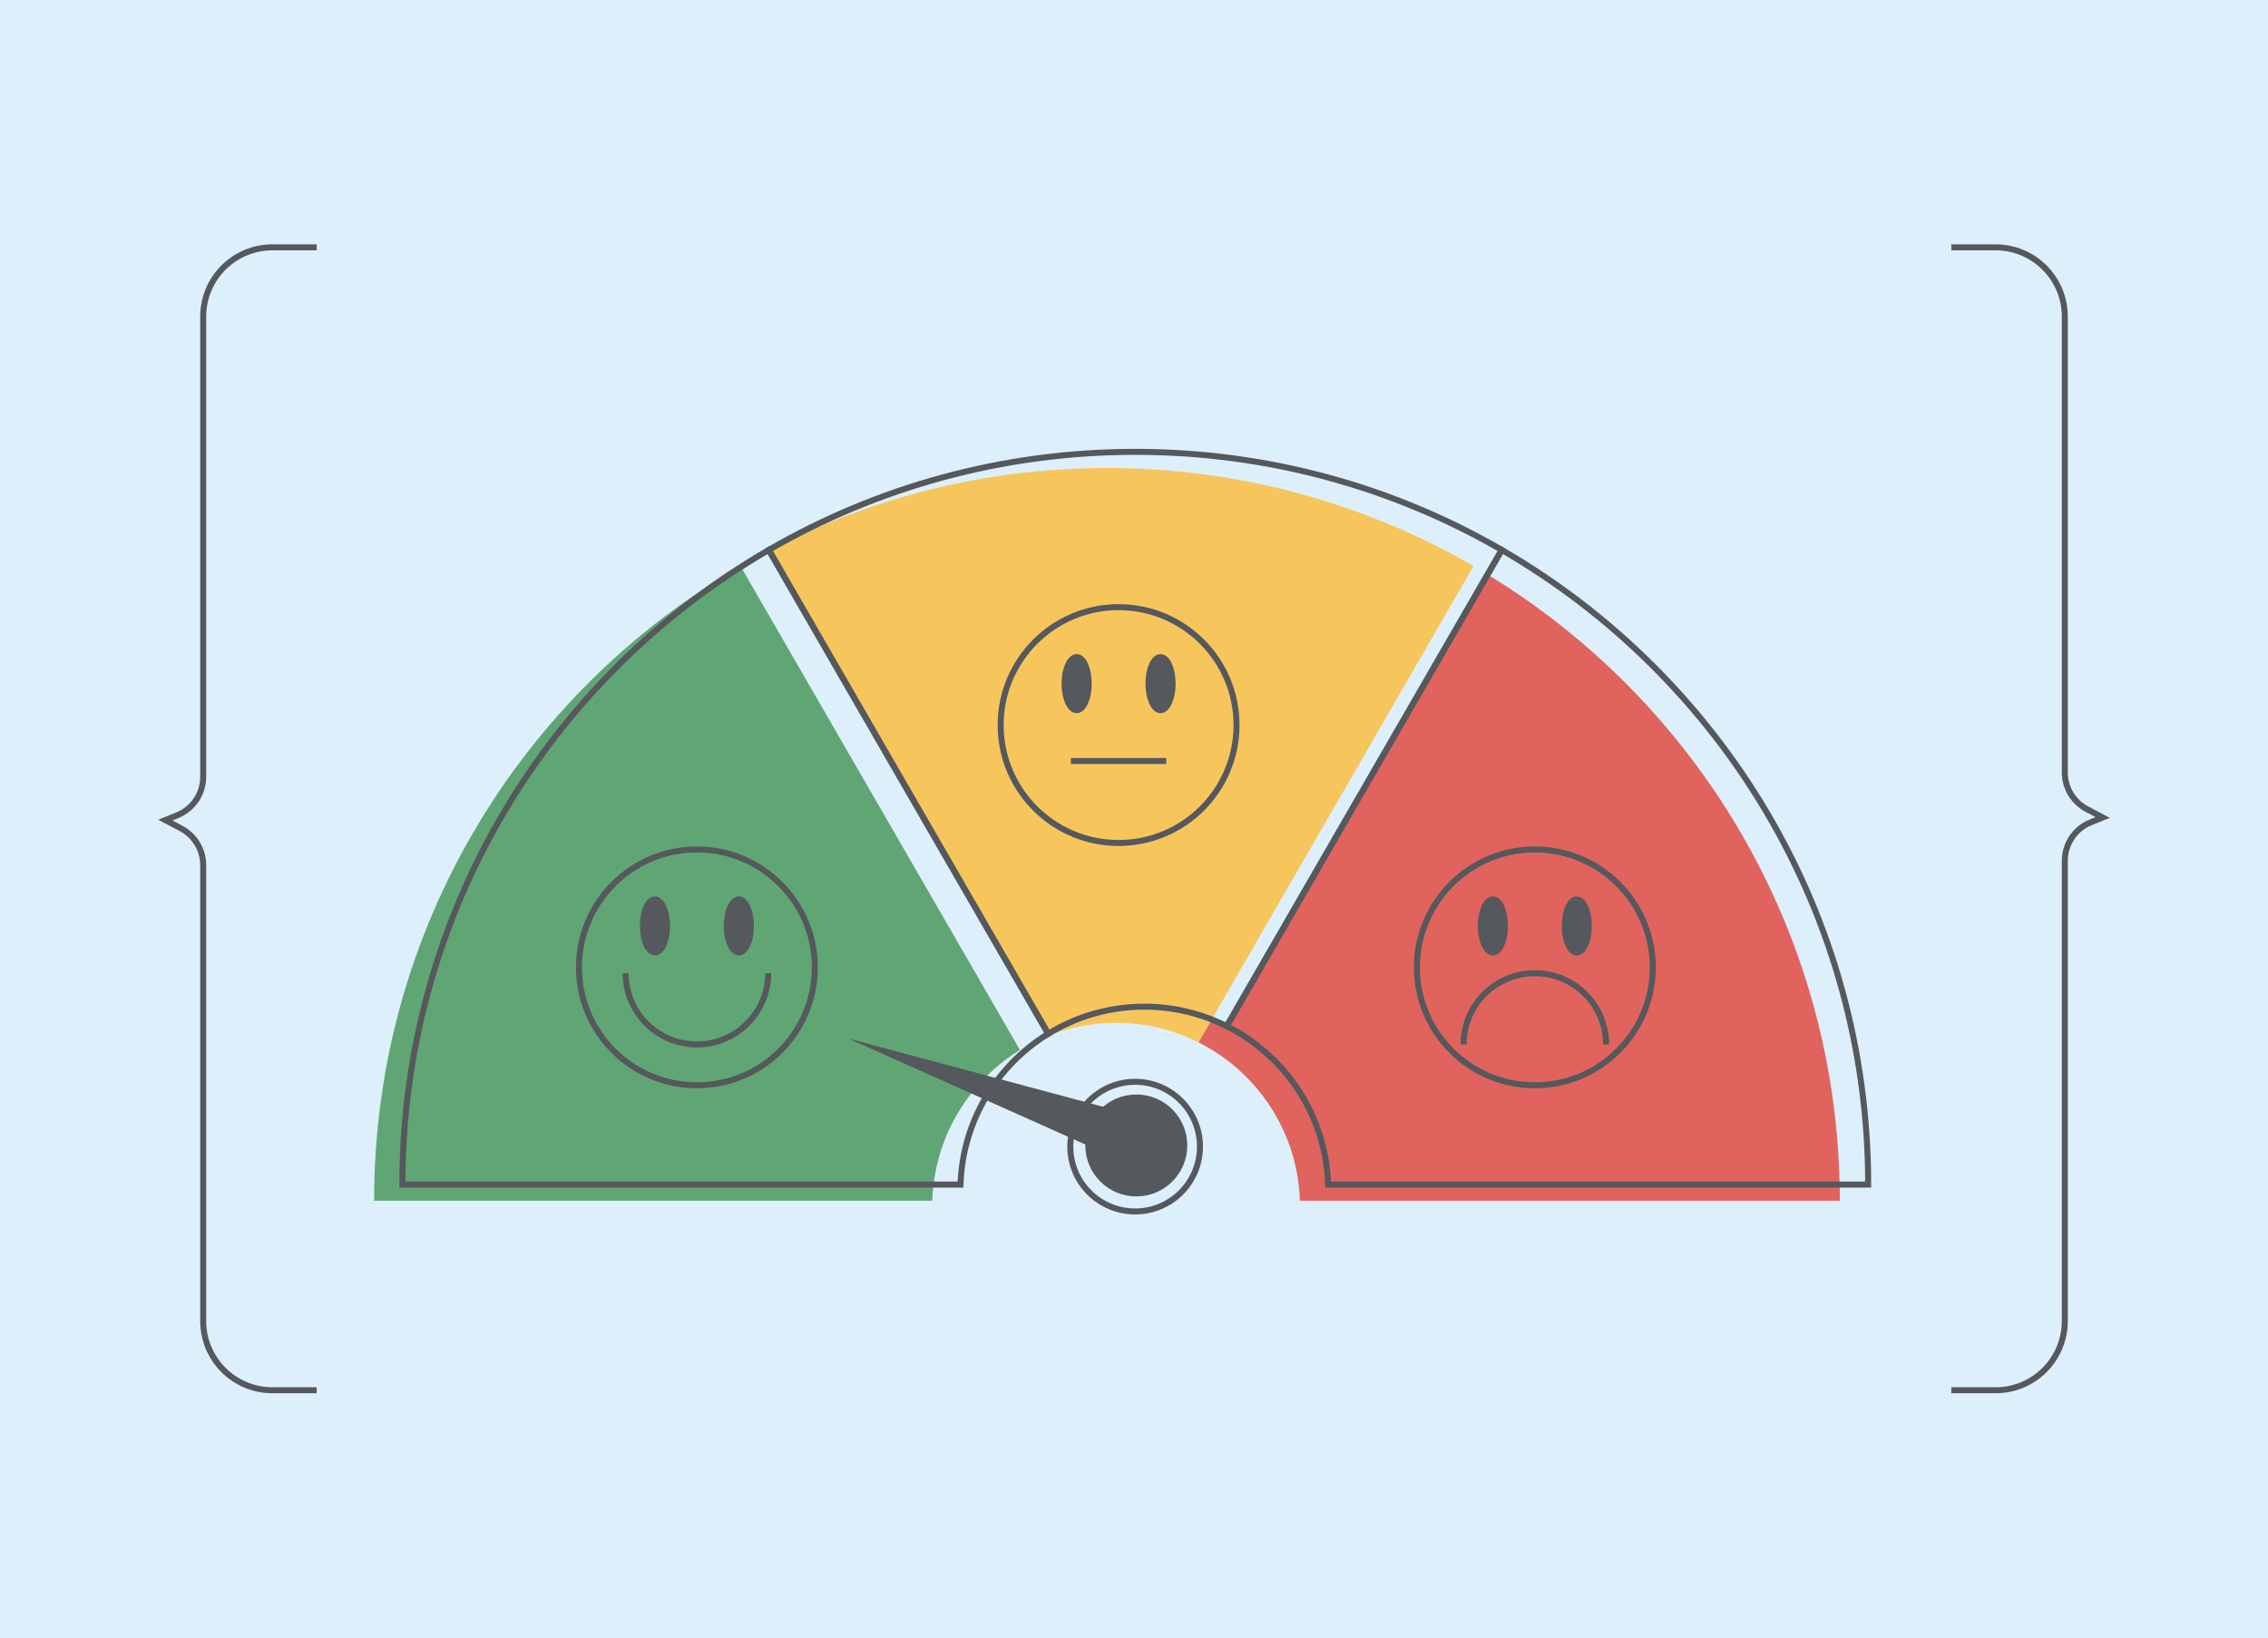
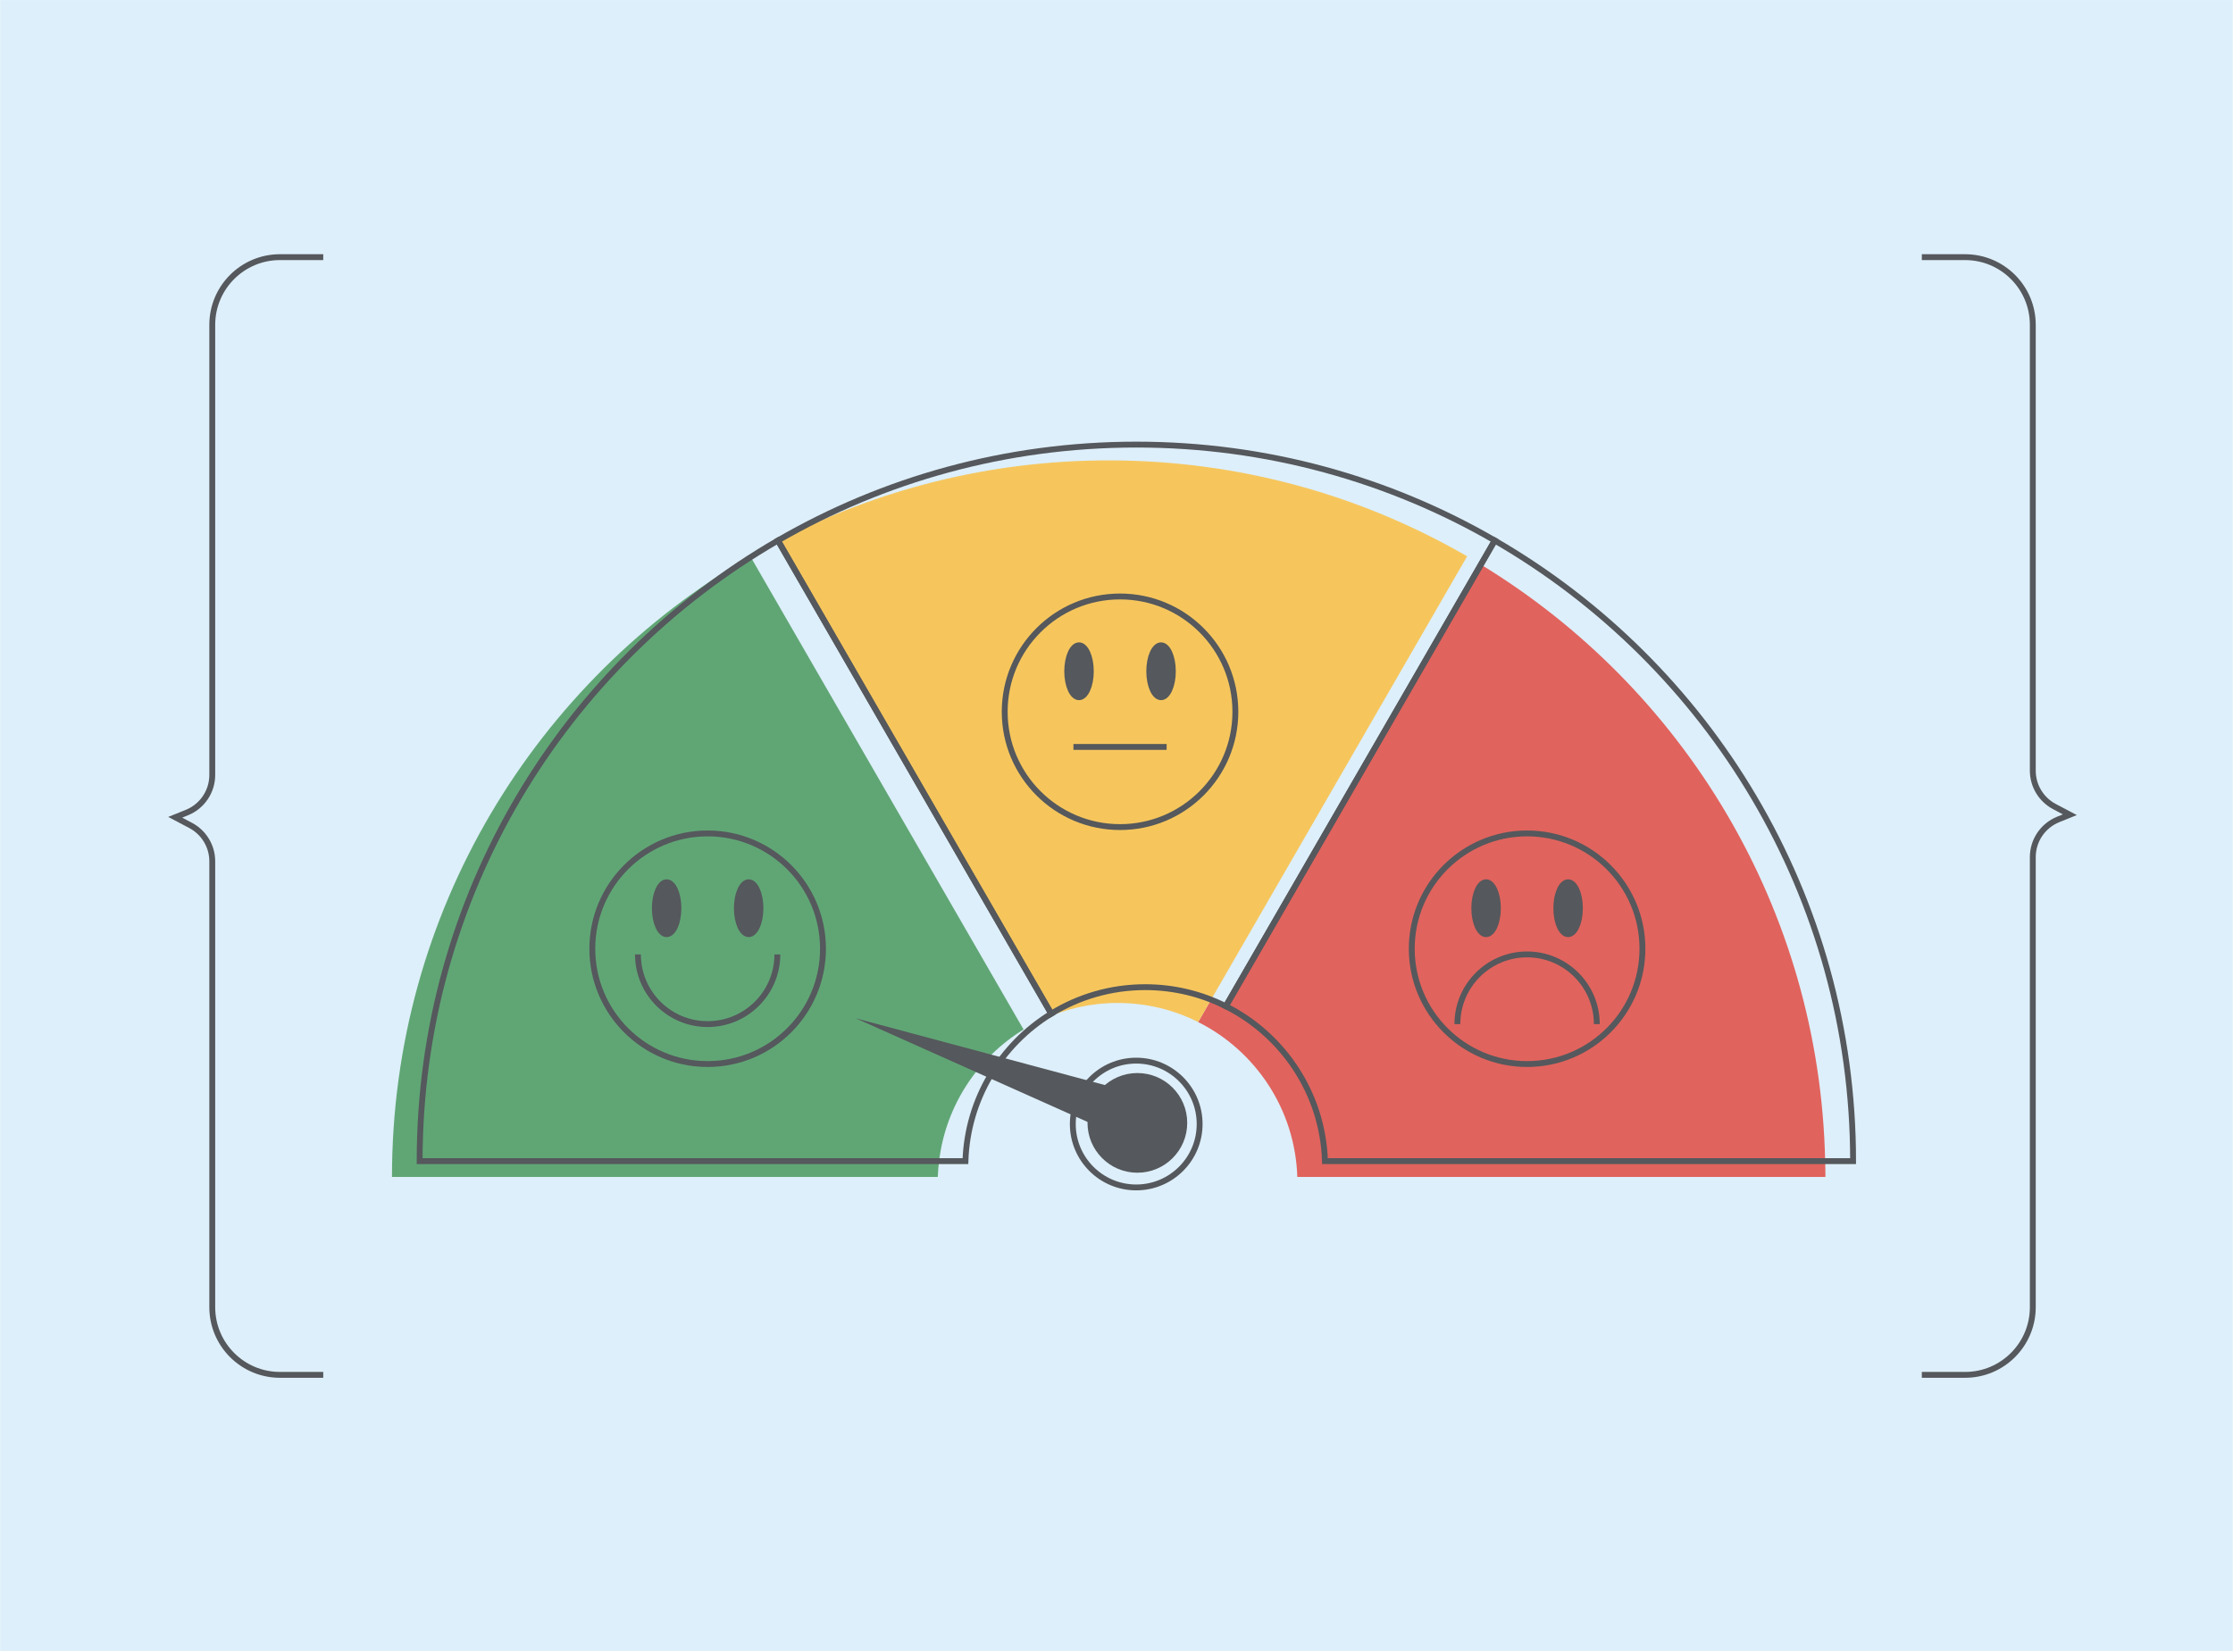
- <svg xmlns="http://www.w3.org/2000/svg" version="1.1" id="Layer_1" x="0px" y="0px" viewBox="0 0 9000 6500" style="enable-background:new 0 0 9000 6500;" xml:space="preserve">
-   <style type="text/css">
- 	.st0{fill:#DDEFFA;}
- 	.st1{fill:none;stroke:#55585C;stroke-width:23.802;stroke-miterlimit:10;}
- 	.st2{fill:#60A675;}
- 	.st3{fill:#E1635D;}
- 	.st4{fill:#F6C65D;}
- 	.st5{fill:#55585C;stroke:#55585C;stroke-width:23.802;stroke-miterlimit:10;}
- 	.st6{fill:#55585C;}
- </style>
-   <rect x="-54.33" y="-61.76" class="st0" width="9059.39" height="6700.95" />
-   <g>
-     <g>
-       <path class="st1" d="M1256.67,981.72h-175.56c-151.75,0-274.77,123.02-274.77,274.77V3083.3c0,67.22-40.82,127.7-103.17,152.84    l-47.25,19.05l62.54,33.01c54.05,28.53,87.88,84.63,87.88,145.74V5243.5c0,151.75,123.02,274.77,274.77,274.77h175.56" />
-       <path class="st1" d="M7743.33,5518.28h175.56c151.75,0,274.77-123.02,274.77-274.77V3416.7c0-67.22,40.82-127.7,103.17-152.84    l47.25-19.05l-62.54-33.01c-54.05-28.53-87.88-84.63-87.88-145.74V1256.5c0-151.75-123.02-274.77-274.77-274.77h-175.56" />
-     </g>
-     <g>
-       <g>
-         <path class="st2" d="M2940.48,2250.32l-1.96-3.4c-869.16,502.9-1453.96,1442.63-1453.96,2519.02h2214.75     c0.7-21.66,2.68-42.98,5.23-64.12c27.24-226.12,157.53-420.45,342.82-534.32L2940.48,2250.32z" />
-         <path class="st3" d="M7300.1,4701.82c-22.23-1026.3-575.94-1921.4-1397.03-2421.37L4868.06,4073.13     c-19.45-9.77-39.51-18.44-59.9-26.49l-52.31,90.61c232.12,116.62,393.51,353.32,402.4,628.69h2142.94     C7301.19,4744.48,7300.56,4723.17,7300.1,4701.82z" />
-         <path class="st4" d="M4392.88,1857.63c-483.7,0-939.6,118.45-1340.88,327.37l1107.58,1918.39     c-12.16,7.47-24.05,15.33-35.73,23.48c92.81-42.84,195.97-67.06,304.93-67.06c117.65,0,228.67,28.01,327.07,77.45l52.31-90.61     l1039.07-1799.72C5419.4,1999.38,4922.71,1857.63,4392.88,1857.63z" />
-       </g>
-       <g>
-         <path class="st1" d="M1596.78,4701.82h2214.75c8.18-253.33,145.43-473.92,348.05-598.44L3050.73,2182.8     C2181.57,2685.7,1596.78,3625.44,1596.78,4701.82z" />
-         <path class="st1" d="M5959.44,2182.8L4868.06,4073.13c232.12,116.62,393.51,353.32,402.4,628.69H7413.4     C7413.4,3625.44,6828.6,2685.7,5959.44,2182.8z" />
-         <path class="st1" d="M4505.09,1793.51c-529.83,0-1026.52,141.75-1454.35,389.29l1108.85,1920.58     c111-68.21,241.55-107.7,381.41-107.7c117.65,0,228.67,28.01,327.07,77.45L5959.44,2182.8     C5531.61,1935.26,5034.92,1793.51,4505.09,1793.51z" />
-       </g>
-       <g>
-         <circle class="st1" cx="6090.63" cy="3839.7" r="468.02" />
-         <path class="st1" d="M6373.51,4145.63c0-156.23-126.65-282.88-282.88-282.88s-282.88,126.65-282.88,282.88" />
-         <g>
-           <ellipse class="st5" cx="5924.19" cy="3675.24" rx="47.92" ry="105.38" />
-           <ellipse class="st5" cx="6257.07" cy="3675.24" rx="47.92" ry="105.38" />
+ <svg xmlns="http://www.w3.org/2000/svg" width="9061px" height="6702px" viewBox="0 0 9061 6702" version="1.1">
+   <g id="Page-1" stroke="none" stroke-width="1" fill="none" fill-rule="evenodd">
+     <g id="api-scorecard">
+       <rect id="Rectangle" fill="#DDEFFA" fill-rule="nonzero" x="0.67" y="0.24" width="9059.39" height="6700.95" />
+       <g id="Group" transform="translate(710, 1043)">
+         <g id="Path" stroke="#55585C" stroke-width="23.802">
+           <path d="M601.67,0.72 L426.11,0.72 C274.36,0.72 151.34,123.74 151.34,275.49 L151.34,2102.3 C151.34,2169.52 110.52,2230 48.17,2255.14 L0.92,2274.19 L63.46,2307.2 C117.51,2335.73 151.34,2391.83 151.34,2452.94 L151.34,4262.5 C151.34,4414.25 274.36,4537.27 426.11,4537.27 L601.67,4537.27" />
+           <path d="M7088.33,4537.28 L7263.89,4537.28 C7415.64,4537.28 7538.66,4414.26 7538.66,4262.51 L7538.66,2435.7 C7538.66,2368.48 7579.48,2308 7641.83,2282.86 L7689.08,2263.81 L7626.54,2230.8 C7572.49,2202.27 7538.66,2146.17 7538.66,2085.06 L7538.66,275.5 C7538.66,123.75 7415.64,0.73 7263.89,0.73 L7088.33,0.73" />
+         </g>
+         <g transform="translate(880, 761)">
+           <g transform="translate(0, 64)" fill-rule="nonzero" id="Path">
+             <path d="M1456.48,393.32 L1454.52,389.92 C585.36,892.82 0.56,1832.55 0.56,2908.94 L2215.31,2908.94 C2216.01,2887.28 2217.99,2865.96 2220.54,2844.82 C2247.78,2618.7 2378.07,2424.37 2563.36,2310.5 L1456.48,393.32 Z" fill="#60A675" />
+             <path d="M5816.1,2844.82 C5793.87,1818.52 5240.16,923.42 4419.07,423.45 L3384.06,2216.13 C3364.61,2206.36 3344.55,2197.69 3324.16,2189.64 L3271.85,2280.25 C3503.97,2396.87 3665.36,2633.57 3674.25,2908.94 L5817.19,2908.94 C5817.19,2887.48 5816.56,2866.17 5816.1,2844.82 Z" fill="#E1635D" />
+             <path d="M2908.88,0.63 C2425.18,0.63 1969.28,119.08 1568,328 L2675.58,2246.39 C2663.42,2253.86 2651.53,2261.72 2639.85,2269.87 C2732.66,2227.03 2835.82,2202.81 2944.78,2202.81 C3062.43,2202.81 3173.45,2230.82 3271.85,2280.26 L3324.16,2189.65 L4363.23,389.93 C3935.4,142.38 3438.71,0.63 2908.88,0.63 Z" fill="#F6C65D" />
+           </g>
+           <g transform="translate(112, 0)" id="Path" stroke="#55585C" stroke-width="23.802">
+             <path d="M0.78,2908.82 L2215.53,2908.82 C2223.71,2655.49 2360.96,2434.9 2563.58,2310.38 L1454.73,389.8 C585.57,892.7 0.78,1832.44 0.78,2908.82 Z" />
+             <path d="M4363.44,389.8 L3272.06,2280.13 C3504.18,2396.75 3665.57,2633.45 3674.46,2908.82 L5817.4,2908.82 C5817.4,1832.44 5232.6,892.7 4363.44,389.8 Z" />
+             <path d="M2909.09,0.51 C2379.26,0.51 1882.57,142.26 1454.74,389.8 L2563.59,2310.38 C2674.59,2242.17 2805.14,2202.68 2945,2202.68 C3062.65,2202.68 3173.67,2230.69 3272.07,2280.13 L4363.44,389.8 C3935.61,142.26 3438.92,0.51 2909.09,0.51 Z" />
+           </g>
+           <g transform="translate(4138, 1578)" stroke="#55585C" stroke-width="23.802">
+             <circle id="Oval" cx="468.63" cy="468.7" r="468.02" />
+             <path d="M751.51,774.63 C751.51,618.4 624.86,491.75 468.63,491.75 C312.4,491.75 185.75,618.4 185.75,774.63" id="Path" />
+             <g transform="translate(254, 198)" fill="#55585C" fill-rule="nonzero" id="Oval">
+               <ellipse cx="48.19" cy="106.24" rx="47.92" ry="105.38" />
+               <ellipse cx="381.07" cy="106.24" rx="47.92" ry="105.38" />
+             </g>
+           </g>
+           <g transform="translate(813, 1578)" stroke="#55585C" stroke-width="23.802">
+             <circle id="Oval" cx="468.49" cy="468.7" r="468.02" />
+             <path d="M185.61,491.75 C185.61,647.98 312.26,774.63 468.49,774.63 C624.72,774.63 751.37,647.98 751.37,491.75" id="Path" />
+             <g transform="translate(254, 198)" fill="#55585C" fill-rule="nonzero" id="Oval">
+               <ellipse cx="48.04" cy="106.24" rx="47.92" ry="105.38" />
+               <ellipse cx="380.93" cy="106.24" rx="47.92" ry="105.38" />
+             </g>
+           </g>
+           <g transform="translate(2486, 616)" stroke="#55585C" stroke-width="23.802">
+             <circle id="Oval" cx="468.85" cy="468.97" r="468.02" />
+             <g transform="translate(254, 199)" fill="#55585C" fill-rule="nonzero" id="Oval">
+               <ellipse cx="48.4" cy="105.51" rx="47.92" ry="105.38" />
+               <ellipse cx="381.29" cy="105.51" rx="47.92" ry="105.38" />
+             </g>
+             <line x1="279.72" y1="611.62" x2="657.98" y2="611.62" id="Path" />
+           </g>
+           <circle id="Oval" fill="#55585C" fill-rule="nonzero" cx="3025.18" cy="2753.55" r="202.28" />
+           <circle id="Oval" stroke="#55585C" stroke-width="23.802" cx="3020.51" cy="2758.22" r="257.31" />
+           <polygon id="Path" fill="#55585C" fill-rule="nonzero" points="1882.11 2328.97 2999.5 2828.61 3064.37 2645.95" />
        </g>
      </g>
-       <g>
-         <circle class="st1" cx="2765.49" cy="3839.7" r="468.02" />
-         <path class="st1" d="M2482.61,3862.75c0,156.23,126.65,282.88,282.88,282.88s282.88-126.65,282.88-282.88" />
-         <g>
-           <ellipse class="st5" cx="2599.04" cy="3675.24" rx="47.92" ry="105.38" />
-           <ellipse class="st5" cx="2931.93" cy="3675.24" rx="47.92" ry="105.38" />
-         </g>
-       </g>
-       <g>
-         <circle class="st1" cx="4438.85" cy="2877.97" r="468.02" />
-         <g>
-           <ellipse class="st5" cx="4272.4" cy="2713.51" rx="47.92" ry="105.38" />
-           <ellipse class="st5" cx="4605.29" cy="2713.51" rx="47.92" ry="105.38" />
-         </g>
-         <line class="st1" x1="4249.72" y1="3020.62" x2="4627.98" y2="3020.62" />
-       </g>
-       <circle class="st6" cx="4509.18" cy="4546.55" r="202.28" />
-       <circle class="st1" cx="4504.51" cy="4551.22" r="257.31" />
-       <polygon class="st6" points="3366.11,4121.97 4483.5,4621.61 4548.37,4438.95   " />
    </g>
  </g>
</svg>
